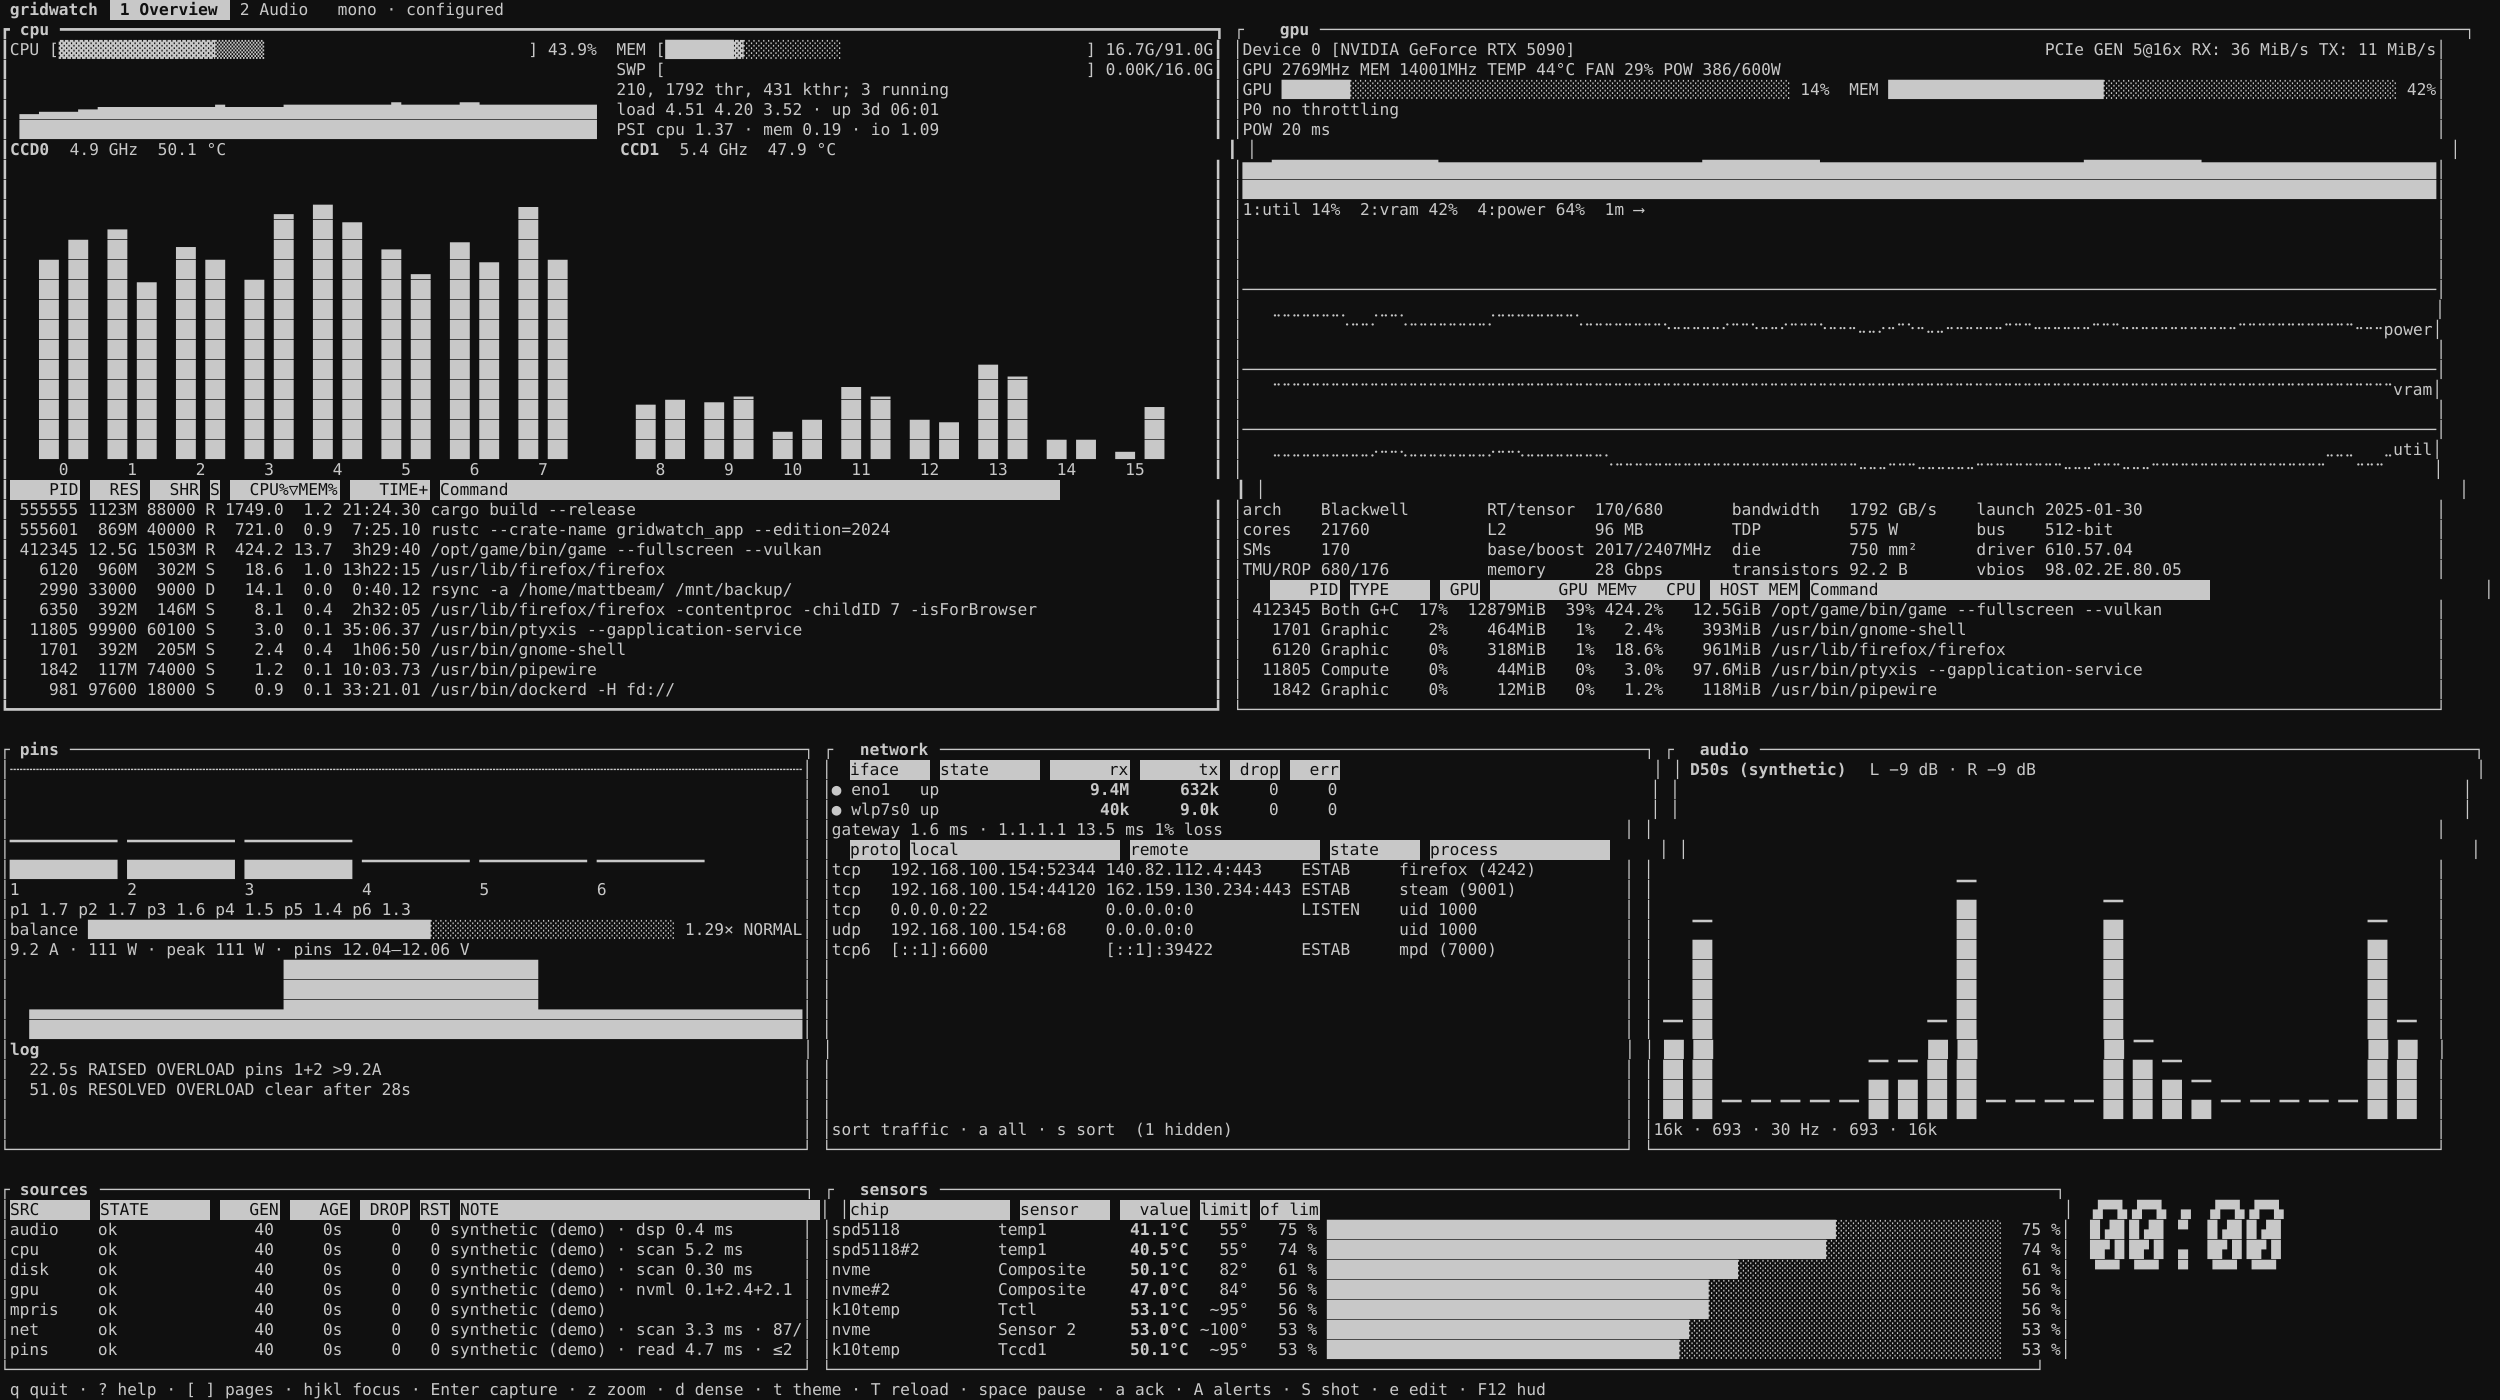
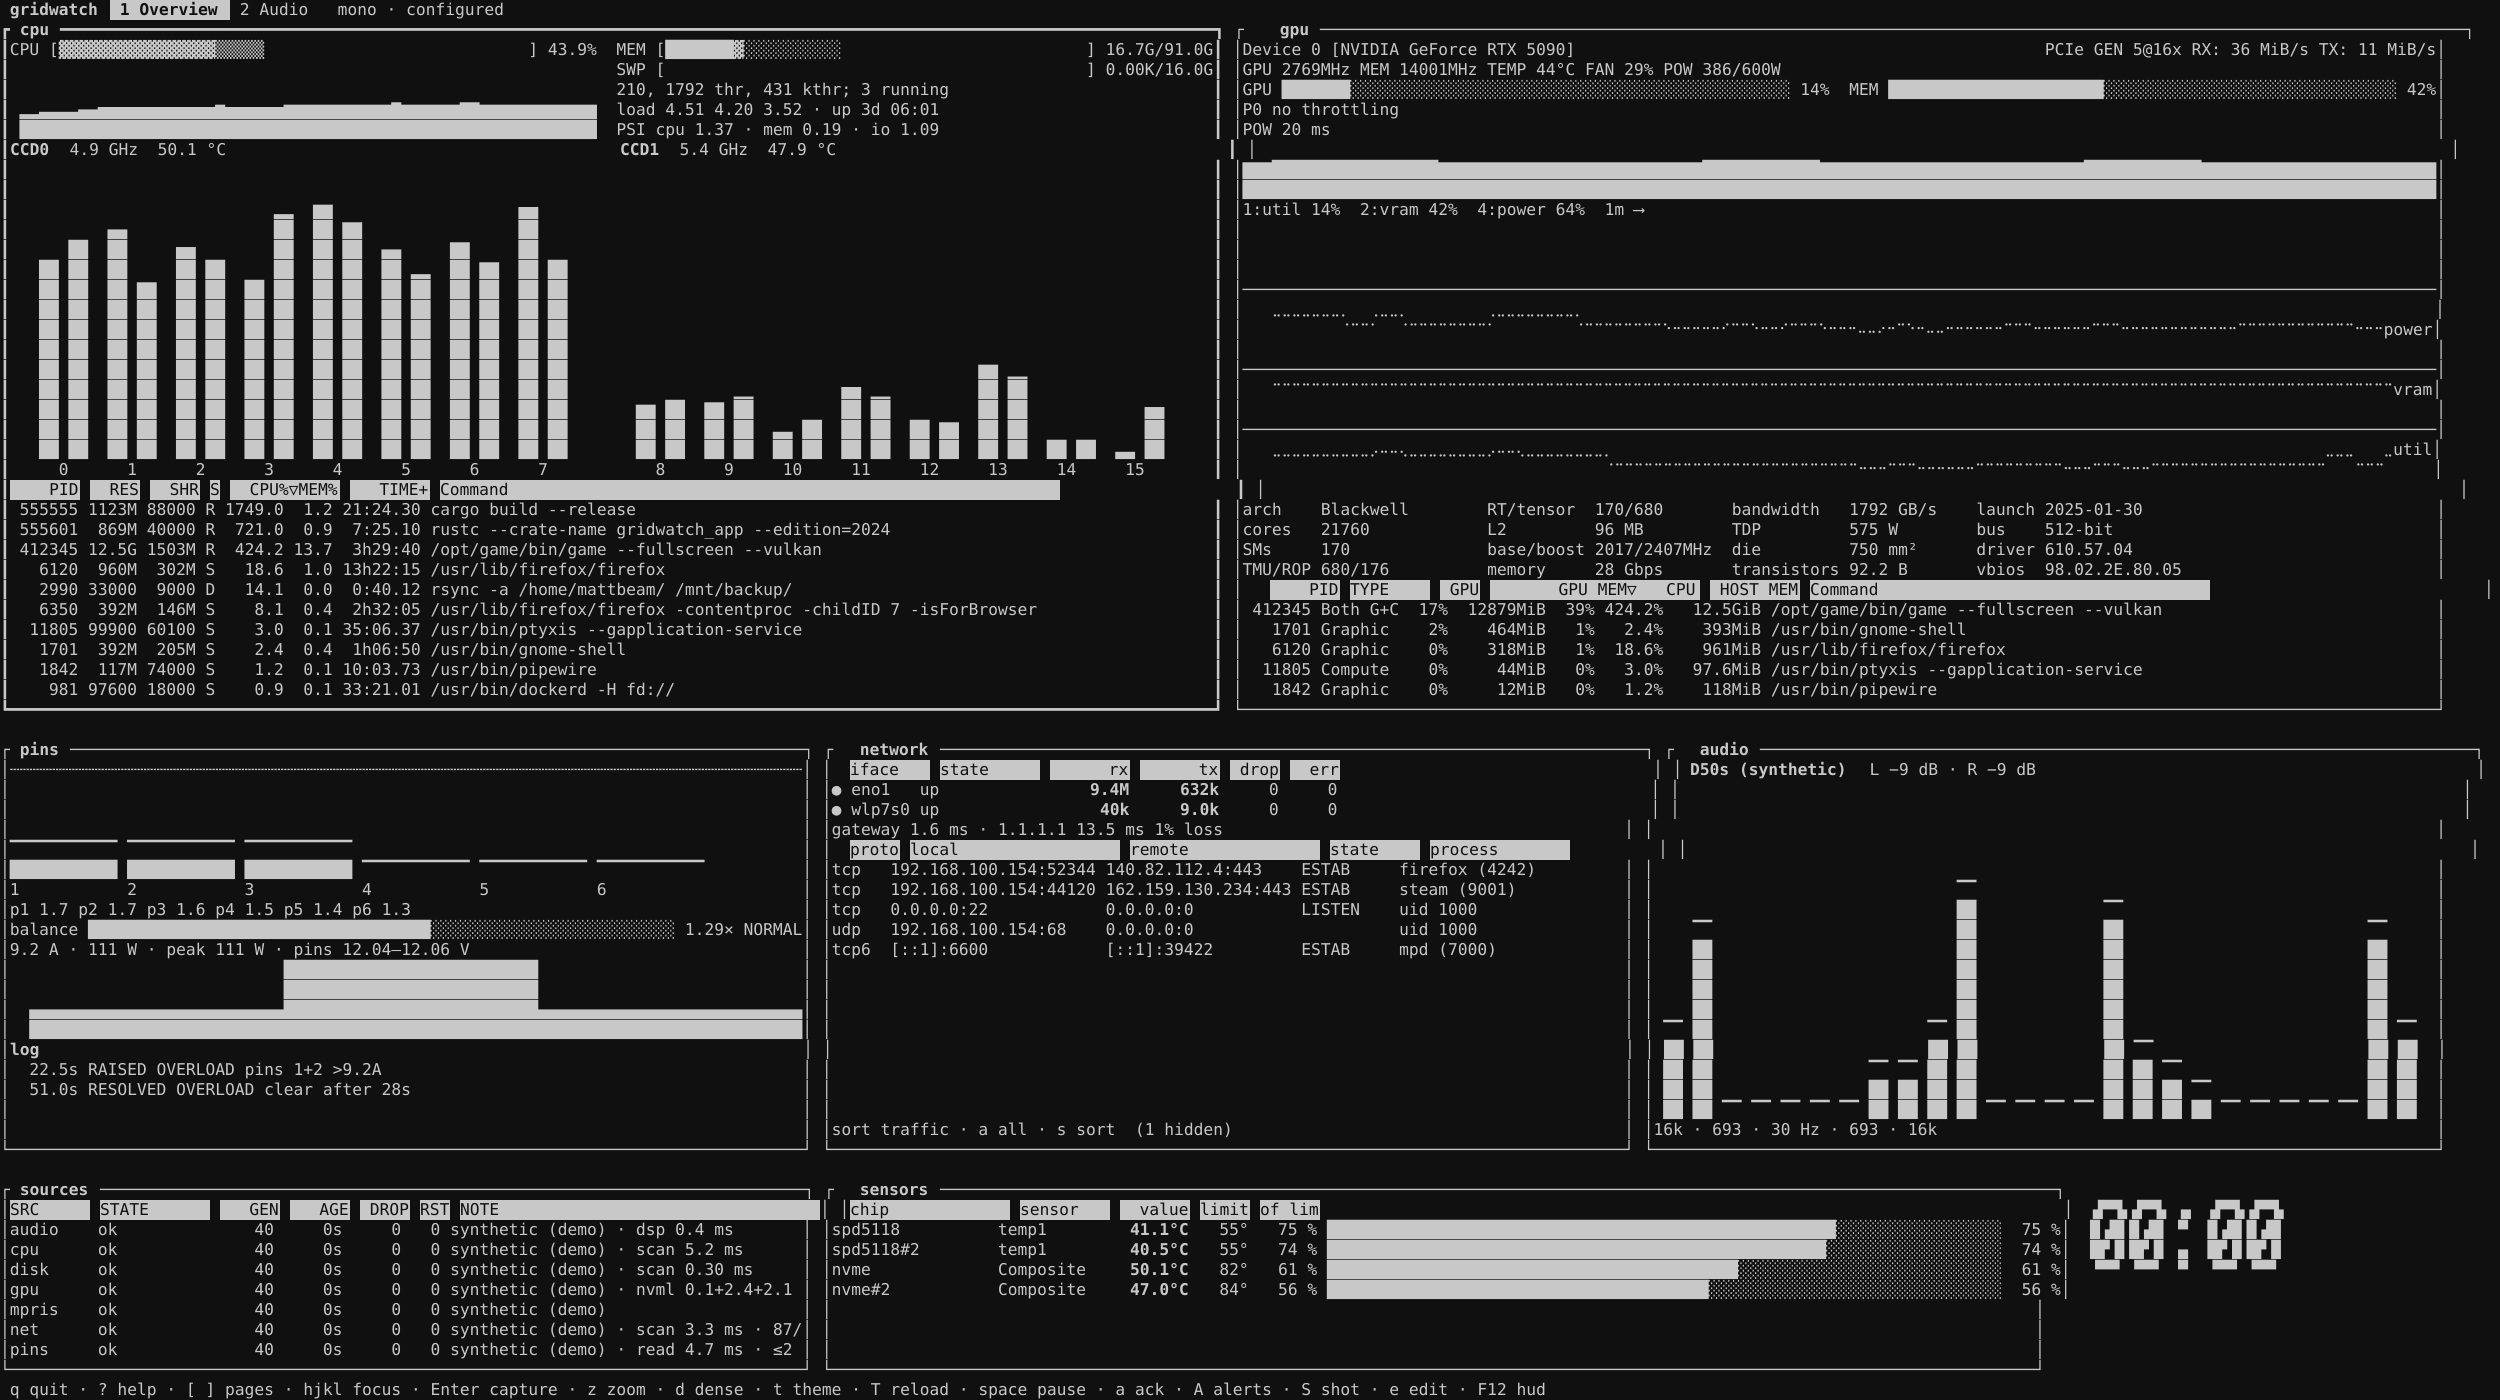
<svg xmlns="http://www.w3.org/2000/svg" width="2000" height="1120" viewBox="0 0 2000 1120" font-family="DejaVu Sans Mono, Menlo, Consolas, monospace" font-size="13">
  <rect width="2000" height="1120" fill="#101010" />
  <rect x="88" y="0" width="96" height="16" fill="#c8c8c8" />
  <rect x="8" y="384" width="56" height="16" fill="#c8c8c8" />
  <rect x="72" y="384" width="40" height="16" fill="#c8c8c8" />
  <rect x="120" y="384" width="40" height="16" fill="#c8c8c8" />
  <rect x="168" y="384" width="8" height="16" fill="#c8c8c8" />
  <rect x="184" y="384" width="88" height="16" fill="#c8c8c8" />
  <rect x="280" y="384" width="64" height="16" fill="#c8c8c8" />
  <rect x="352" y="384" width="496" height="16" fill="#c8c8c8" />
  <rect x="1016" y="464" width="56" height="16" fill="#c8c8c8" />
  <rect x="1080" y="464" width="64" height="16" fill="#c8c8c8" />
  <rect x="1152" y="464" width="32" height="16" fill="#c8c8c8" />
  <rect x="1192" y="464" width="168" height="16" fill="#c8c8c8" />
  <rect x="1368" y="464" width="72" height="16" fill="#c8c8c8" />
  <rect x="1448" y="464" width="320" height="16" fill="#c8c8c8" />
  <rect x="680" y="608" width="64" height="16" fill="#c8c8c8" />
  <rect x="752" y="608" width="80" height="16" fill="#c8c8c8" />
  <rect x="840" y="608" width="64" height="16" fill="#c8c8c8" />
  <rect x="912" y="608" width="64" height="16" fill="#c8c8c8" />
  <rect x="984" y="608" width="40" height="16" fill="#c8c8c8" />
  <rect x="1032" y="608" width="40" height="16" fill="#c8c8c8" />
  <rect x="680" y="672" width="40" height="16" fill="#c8c8c8" />
  <rect x="728" y="672" width="168" height="16" fill="#c8c8c8" />
  <rect x="904" y="672" width="152" height="16" fill="#c8c8c8" />
  <rect x="1064" y="672" width="72" height="16" fill="#c8c8c8" />
-   <rect x="1144" y="672" width="144" height="16" fill="#c8c8c8" />
+   <rect x="1144" y="672" width="112" height="16" fill="#c8c8c8" />
  <rect x="8" y="960" width="64" height="16" fill="#c8c8c8" />
  <rect x="80" y="960" width="88" height="16" fill="#c8c8c8" />
  <rect x="176" y="960" width="48" height="16" fill="#c8c8c8" />
  <rect x="232" y="960" width="48" height="16" fill="#c8c8c8" />
  <rect x="288" y="960" width="40" height="16" fill="#c8c8c8" />
  <rect x="336" y="960" width="24" height="16" fill="#c8c8c8" />
  <rect x="368" y="960" width="288" height="16" fill="#c8c8c8" />
  <rect x="680" y="960" width="128" height="16" fill="#c8c8c8" />
  <rect x="816" y="960" width="72" height="16" fill="#c8c8c8" />
  <rect x="896" y="960" width="56" height="16" fill="#c8c8c8" />
  <rect x="960" y="960" width="40" height="16" fill="#c8c8c8" />
  <rect x="1008" y="960" width="48" height="16" fill="#c8c8c8" />
  <text x="0" y="12" fill="#c8c8c8" font-weight="bold" textLength="88" lengthAdjust="spacingAndGlyphs" xml:space="preserve"> gridwatch </text>
  <text x="88" y="12" fill="#101010" font-weight="bold" textLength="96" lengthAdjust="spacingAndGlyphs" xml:space="preserve"> 1 Overview </text>
  <text x="184" y="12" fill="#c8c8c8" textLength="1816" lengthAdjust="spacingAndGlyphs" xml:space="preserve"> 2 Audio   mono · configured                                                                                                                                                                                                       </text>
  <text x="0" y="28" fill="#c8c8c8" textLength="8" lengthAdjust="spacingAndGlyphs" xml:space="preserve">┏</text>
  <text x="8" y="28" fill="#c8c8c8" font-weight="bold" textLength="40" lengthAdjust="spacingAndGlyphs" xml:space="preserve"> cpu </text>
  <text x="48" y="28" fill="#c8c8c8" textLength="968" lengthAdjust="spacingAndGlyphs" xml:space="preserve">━━━━━━━━━━━━━━━━━━━━━━━━━━━━━━━━━━━━━━━━━━━━━━━━━━━━━━━━━━━━━━━━━━━━━━━━━━━━━━━━━━━━━━━━━━━━━━━━━━━━━━━━━━━━━━━━━━━━━━┓ ┌</text>
  <text x="1016" y="28" fill="#c8c8c8" font-weight="bold" textLength="40" lengthAdjust="spacingAndGlyphs" xml:space="preserve"> gpu </text>
  <text x="1056" y="28" fill="#c8c8c8" textLength="944" lengthAdjust="spacingAndGlyphs" xml:space="preserve">─────────────────────────────────────────────────────────────────────────────────────────────────────────────────────┐</text>
  <text x="0" y="44" fill="#c8c8c8" textLength="2000" lengthAdjust="spacingAndGlyphs" xml:space="preserve">┃CPU [▓▓▓▓▓▓▓▓▓▓▓▓▓▓▓▓▒▒▒▒▒                           ] 43.9%  MEM [███████▓░░░░░░░░░░                         ] 16.7G/91.0G┃ │Device 0 [NVIDIA GeForce RTX 5090]                                                PCIe GEN 5@16x RX: 36 MiB/s TX: 11 MiB/s│</text>
  <text x="0" y="60" fill="#c8c8c8" textLength="2000" lengthAdjust="spacingAndGlyphs" xml:space="preserve">┃                                                              SWP [                                           ] 0.00K/16.0G┃ │GPU 2769MHz MEM 14001MHz TEMP 44°C FAN 29% POW 386/600W                                                                   │</text>
  <text x="0" y="76" fill="#c8c8c8" textLength="2000" lengthAdjust="spacingAndGlyphs" xml:space="preserve">┃                                                              210, 1792 thr, 431 kthr; 3 running                           ┃ │GPU ███████░░░░░░░░░░░░░░░░░░░░░░░░░░░░░░░░░░░░░░░░░░░░░ 14%  MEM ██████████████████████░░░░░░░░░░░░░░░░░░░░░░░░░░░░░░ 42%│</text>
  <text x="0" y="92" fill="#c8c8c8" textLength="2000" lengthAdjust="spacingAndGlyphs" xml:space="preserve">┃ ▂▂▃▃▃▃▄▄▅▅▅▅▅▅▅▅▅▅▅▅▆▅▅▅▅▅▅▆▆▆▆▆▆▆▆▆▆▆▇▆▆▆▆▆▆▇▇▆▆▆▆▆▆▆▆▆▆▆▆  load 4.51 4.20 3.52 · up 3d 06:01                            ┃ │P0 no throttling                                                                                                          │</text>
  <text x="0" y="108" fill="#c8c8c8" textLength="2000" lengthAdjust="spacingAndGlyphs" xml:space="preserve">┃ ███████████████████████████████████████████████████████████  PSI cpu 1.37 · mem 0.19 · io 1.09                            ┃ │POW 20 ms                                                                                                                 │</text>
  <text x="0" y="124" fill="#c8c8c8" textLength="8" lengthAdjust="spacingAndGlyphs" xml:space="preserve">┃</text>
  <text x="8" y="124" fill="#c8c8c8" font-weight="bold" textLength="32" lengthAdjust="spacingAndGlyphs" xml:space="preserve">CCD0</text>
  <text x="40" y="124" fill="#c8c8c8" textLength="456" lengthAdjust="spacingAndGlyphs" xml:space="preserve">  4.9 GHz  50.1 °C                                       </text>
  <text x="496" y="124" fill="#c8c8c8" font-weight="bold" textLength="32" lengthAdjust="spacingAndGlyphs" xml:space="preserve">CCD1</text>
  <text x="528" y="124" fill="#c8c8c8" textLength="1472" lengthAdjust="spacingAndGlyphs" xml:space="preserve">  5.4 GHz  47.9 °C                                        ┃ │                                                                                                                          │</text>
  <text x="0" y="140" fill="#c8c8c8" textLength="2000" lengthAdjust="spacingAndGlyphs" xml:space="preserve">┃                                                                                                                           ┃ │▇▇▇█████████████████▇▇▇▇▇▇▇▇▇▇▇▇▇▇▇▇▇▇▇▇▇▇▇▇▇▇▇████████████▇▇▇▇▇▇▇▇▇▇▇▇▇▇▇▇▇▇▇▇▇▇▇▇▇▇▇████████████▇▇▇▇▇▇▇▇▇▇▇▇▇▇▇▇▇▇▇▇▇▇▇▇│</text>
  <text x="0" y="156" fill="#c8c8c8" textLength="2000" lengthAdjust="spacingAndGlyphs" xml:space="preserve">┃                                                                                                                           ┃ │██████████████████████████████████████████████████████████████████████████████████████████████████████████████████████████│</text>
  <text x="0" y="172" fill="#c8c8c8" textLength="2000" lengthAdjust="spacingAndGlyphs" xml:space="preserve">┃                           ▂▂  ▆▆                   ▅▅                                                                     ┃ │1:util 14%  2:vram 42%  4:power 64%  1m ⟶                                                                                 │</text>
  <text x="0" y="188" fill="#c8c8c8" textLength="2000" lengthAdjust="spacingAndGlyphs" xml:space="preserve">┃          ▄▄               ██  ██ ▇▇                ██                                                                     ┃ │                                                                                                                          │</text>
  <text x="0" y="204" fill="#c8c8c8" textLength="2000" lengthAdjust="spacingAndGlyphs" xml:space="preserve">┃      ██  ██     ▅▅        ██  ██ ██  ▄▄     ▇▇     ██                                                                     ┃ │                                                                                                                          │</text>
  <text x="0" y="220" fill="#c8c8c8" textLength="2000" lengthAdjust="spacingAndGlyphs" xml:space="preserve">┃   ██ ██  ██     ██ ██     ██  ██ ██  ██ ▂▂  ██ ▇▇  ██ ██                                                                  ┃ │                                                                                                                          │</text>
  <text x="0" y="236" fill="#c8c8c8" textLength="2000" lengthAdjust="spacingAndGlyphs" xml:space="preserve">┃   ██ ██  ██ ▇▇  ██ ██  ██ ██  ██ ██  ██ ██  ██ ██  ██ ██                                                                  ┃ │──────────────────────────────────────────────────────────────────────────────────────────────────────────────────────────│</text>
  <text x="0" y="252" fill="#c8c8c8" textLength="2000" lengthAdjust="spacingAndGlyphs" xml:space="preserve">┃   ██ ██  ██ ██  ██ ██  ██ ██  ██ ██  ██ ██  ██ ██  ██ ██                                                                  ┃ │   ⣀⣀⣀⣀⣀⣀⣀⡀  ⢀⣀⣀⡀        ⢀⣀⣀⣀⣀⣀⣀⣀⣀⡀                                                                                       │</text>
  <text x="0" y="268" fill="#c8c8c8" textLength="2000" lengthAdjust="spacingAndGlyphs" xml:space="preserve">┃   ██ ██  ██ ██  ██ ██  ██ ██  ██ ██  ██ ██  ██ ██  ██ ██                                                                  ┃ │          ⠈⠉⠉⠁  ⠈⠉⠉⠉⠉⠉⠉⠉⠉⠁        ⠈⠉⠉⠉⠉⠉⠉⠉⠉⠑⠒⠒⠒⠒⠒⠊⠉⠉⠑⠒⠒⠊⠉⠉⠉⠑⠒⠒⠒⠤⠤⠔⠒⠉⠑⠒⠤⠤⠒⠒⠒⠒⠒⠒⠉⠉⠉⠒⠒⠒⠒⠒⠒⠉⠉⠉⠒⠒⠒⠒⠒⠒⠒⠒⠒⠒⠒⠒⠉⠉⠉⠉⠉⠉⠉⠉⠉⠉⠉⠉⠒⠒⠒power│</text>
  <text x="0" y="284" fill="#c8c8c8" textLength="2000" lengthAdjust="spacingAndGlyphs" xml:space="preserve">┃   ██ ██  ██ ██  ██ ██  ██ ██  ██ ██  ██ ██  ██ ██  ██ ██                                                                  ┃ │                                                                                                                          │</text>
  <text x="0" y="300" fill="#c8c8c8" textLength="2000" lengthAdjust="spacingAndGlyphs" xml:space="preserve">┃   ██ ██  ██ ██  ██ ██  ██ ██  ██ ██  ██ ██  ██ ██  ██ ██                                          ▆▆ ▁▁                   ┃ │──────────────────────────────────────────────────────────────────────────────────────────────────────────────────────────│</text>
  <text x="0" y="316" fill="#c8c8c8" textLength="2000" lengthAdjust="spacingAndGlyphs" xml:space="preserve">┃   ██ ██  ██ ██  ██ ██  ██ ██  ██ ██  ██ ██  ██ ██  ██ ██                 ▁▁         ▅▅ ▁▁         ██ ██                   ┃ │   ⠉⠉⠉⠉⠉⠉⠉⠉⠉⠉⠉⠉⠉⠉⠉⠉⠉⠉⠉⠉⠉⠉⠉⠉⠉⠉⠉⠉⠉⠉⠉⠉⠉⠉⠉⠉⠉⠉⠉⠉⠉⠉⠉⠉⠉⠉⠉⠉⠉⠉⠉⠉⠉⠉⠉⠉⠉⠉⠉⠉⠉⠉⠉⠉⠉⠉⠉⠉⠉⠉⠉⠉⠉⠉⠉⠉⠉⠉⠉⠉⠉⠉⠉⠉⠉⠉⠉⠉⠉⠉⠉⠉⠉⠉⠉⠉⠉⠉⠉⠉⠉⠉⠉⠉⠉⠉⠉⠉⠉⠉⠉⠉⠉⠉⠉vram│</text>
  <text x="0" y="332" fill="#c8c8c8" textLength="2000" lengthAdjust="spacingAndGlyphs" xml:space="preserve">┃   ██ ██  ██ ██  ██ ██  ██ ██  ██ ██  ██ ██  ██ ██  ██ ██       ▆▆ ██  ▇▇ ██         ██ ██         ██ ██            ▅▅     ┃ │                                                                                                                          │</text>
  <text x="0" y="348" fill="#c8c8c8" textLength="2000" lengthAdjust="spacingAndGlyphs" xml:space="preserve">┃   ██ ██  ██ ██  ██ ██  ██ ██  ██ ██  ██ ██  ██ ██  ██ ██       ██ ██  ██ ██  ▃▃ ██  ██ ██  ██ ▇▇  ██ ██            ██     ┃ │──────────────────────────────────────────────────────────────────────────────────────────────────────────────────────────│</text>
  <text x="0" y="364" fill="#c8c8c8" textLength="2000" lengthAdjust="spacingAndGlyphs" xml:space="preserve">┃   ██ ██  ██ ██  ██ ██  ██ ██  ██ ██  ██ ██  ██ ██  ██ ██       ██ ██  ██ ██  ██ ██  ██ ██  ██ ██  ██ ██  ██ ██  ▃▃ ██     ┃ │   ⣀⣀⣀⣀⣀⣀⣀⣀⣀⣀⡠⠤⠤⢄⣀⣀⣀⣀⣀⣀⣀⣀⡠⠤⠤⢄⣀⣀⣀⣀⣀⣀⣀⣀⡀                                                                         ⣀⣀⣀   ⣀util│</text>
  <text x="0" y="380" fill="#c8c8c8" textLength="2000" lengthAdjust="spacingAndGlyphs" xml:space="preserve">┃     0      1      2      3      4      5      6      7           8      9     10     11     12     13     14     15       ┃ │                                     ⠈⠉⠉⠉⠉⠉⠉⠉⠉⠉⠉⠉⠉⠉⠉⠉⠉⠉⠉⠉⠉⠉⠉⠉⠉⠉⠒⠒⠒⠉⠉⠉⠒⠒⠒⠒⠒⠒⠉⠉⠉⠉⠉⠉⠉⠉⠉⠒⠒⠒⠉⠉⠉⠒⠒⠒⠉⠉⠉⠉⠉⠉⠉⠉⠉⠉⠉⠉⠉⠉⠉⠉⠉⠉   ⠉⠉⠉     │</text>
  <text x="0" y="396" fill="#c8c8c8" textLength="8" lengthAdjust="spacingAndGlyphs" xml:space="preserve">┃</text>
  <text x="8" y="396" fill="#101010" textLength="56" lengthAdjust="spacingAndGlyphs" xml:space="preserve">    PID</text>
  <text x="72" y="396" fill="#101010" textLength="40" lengthAdjust="spacingAndGlyphs" xml:space="preserve">  RES</text>
  <text x="120" y="396" fill="#101010" textLength="40" lengthAdjust="spacingAndGlyphs" xml:space="preserve">  SHR</text>
  <text x="168" y="396" fill="#101010" textLength="8" lengthAdjust="spacingAndGlyphs" xml:space="preserve">S</text>
  <text x="184" y="396" fill="#101010" textLength="88" lengthAdjust="spacingAndGlyphs" xml:space="preserve">  CPU%▽MEM%</text>
  <text x="280" y="396" fill="#101010" textLength="64" lengthAdjust="spacingAndGlyphs" xml:space="preserve">   TIME+</text>
  <text x="352" y="396" fill="#101010" textLength="496" lengthAdjust="spacingAndGlyphs" xml:space="preserve">Command                                                       </text>
  <text x="848" y="396" fill="#c8c8c8" textLength="1152" lengthAdjust="spacingAndGlyphs" xml:space="preserve">                  ┃ │                                                                                                                          │</text>
  <text x="0" y="412" fill="#c8c8c8" textLength="2000" lengthAdjust="spacingAndGlyphs" xml:space="preserve">┃ 555555 1123M 88000 R 1749.0  1.2 21:24.30 cargo build --release                                                           ┃ │arch    Blackwell        RT/tensor  170/680       bandwidth   1792 GB/s    launch 2025-01-30                              │</text>
  <text x="0" y="428" fill="#c8c8c8" textLength="2000" lengthAdjust="spacingAndGlyphs" xml:space="preserve">┃ 555601  869M 40000 R  721.0  0.9  7:25.10 rustc --crate-name gridwatch_app --edition=2024                                 ┃ │cores   21760            L2         96 MB         TDP         575 W        bus    512-bit                                 │</text>
  <text x="0" y="444" fill="#c8c8c8" textLength="2000" lengthAdjust="spacingAndGlyphs" xml:space="preserve">┃ 412345 12.5G 1503M R  424.2 13.7  3h29:40 /opt/game/bin/game --fullscreen --vulkan                                        ┃ │SMs     170              base/boost 2017/2407MHz  die         750 mm²      driver 610.57.04                               │</text>
  <text x="0" y="460" fill="#c8c8c8" textLength="2000" lengthAdjust="spacingAndGlyphs" xml:space="preserve">┃   6120  960M  302M S   18.6  1.0 13h22:15 /usr/lib/firefox/firefox                                                        ┃ │TMU/ROP 680/176          memory     28 Gbps       transistors 92.2 B       vbios  98.02.2E.80.05                          │</text>
  <text x="0" y="476" fill="#c8c8c8" textLength="1016" lengthAdjust="spacingAndGlyphs" xml:space="preserve">┃   2990 33000  9000 D   14.1  0.0  0:40.12 rsync -a /home/mattbeam/ /mnt/backup/                                           ┃ │</text>
  <text x="1016" y="476" fill="#101010" textLength="56" lengthAdjust="spacingAndGlyphs" xml:space="preserve">    PID</text>
  <text x="1080" y="476" fill="#101010" textLength="64" lengthAdjust="spacingAndGlyphs" xml:space="preserve">TYPE    </text>
  <text x="1152" y="476" fill="#101010" textLength="32" lengthAdjust="spacingAndGlyphs" xml:space="preserve"> GPU</text>
  <text x="1192" y="476" fill="#101010" textLength="168" lengthAdjust="spacingAndGlyphs" xml:space="preserve">       GPU MEM▽   CPU</text>
  <text x="1368" y="476" fill="#101010" textLength="72" lengthAdjust="spacingAndGlyphs" xml:space="preserve"> HOST MEM</text>
  <text x="1448" y="476" fill="#101010" textLength="320" lengthAdjust="spacingAndGlyphs" xml:space="preserve">Command                                 </text>
  <text x="1768" y="476" fill="#c8c8c8" textLength="232" lengthAdjust="spacingAndGlyphs" xml:space="preserve">                            │</text>
  <text x="0" y="492" fill="#c8c8c8" textLength="2000" lengthAdjust="spacingAndGlyphs" xml:space="preserve">┃   6350  392M  146M S    8.1  0.4  2h32:05 /usr/lib/firefox/firefox -contentproc -childID 7 -isForBrowser                  ┃ │ 412345 Both G+C  17%  12879MiB  39% 424.2%   12.5GiB /opt/game/bin/game --fullscreen --vulkan                            │</text>
  <text x="0" y="508" fill="#c8c8c8" textLength="2000" lengthAdjust="spacingAndGlyphs" xml:space="preserve">┃  11805 99900 60100 S    3.0  0.1 35:06.37 /usr/bin/ptyxis --gapplication-service                                          ┃ │   1701 Graphic    2%    464MiB   1%   2.4%    393MiB /usr/bin/gnome-shell                                                │</text>
  <text x="0" y="524" fill="#c8c8c8" textLength="2000" lengthAdjust="spacingAndGlyphs" xml:space="preserve">┃   1701  392M  205M S    2.4  0.4  1h06:50 /usr/bin/gnome-shell                                                            ┃ │   6120 Graphic    0%    318MiB   1%  18.6%    961MiB /usr/lib/firefox/firefox                                            │</text>
  <text x="0" y="540" fill="#c8c8c8" textLength="2000" lengthAdjust="spacingAndGlyphs" xml:space="preserve">┃   1842  117M 74000 S    1.2  0.1 10:03.73 /usr/bin/pipewire                                                               ┃ │  11805 Compute    0%     44MiB   0%   3.0%   97.6MiB /usr/bin/ptyxis --gapplication-service                              │</text>
  <text x="0" y="556" fill="#c8c8c8" textLength="2000" lengthAdjust="spacingAndGlyphs" xml:space="preserve">┃    981 97600 18000 S    0.9  0.1 33:21.01 /usr/bin/dockerd -H fd://                                                       ┃ │   1842 Graphic    0%     12MiB   0%   1.2%    118MiB /usr/bin/pipewire                                                   │</text>
  <text x="0" y="572" fill="#c8c8c8" textLength="2000" lengthAdjust="spacingAndGlyphs" xml:space="preserve">┗━━━━━━━━━━━━━━━━━━━━━━━━━━━━━━━━━━━━━━━━━━━━━━━━━━━━━━━━━━━━━━━━━━━━━━━━━━━━━━━━━━━━━━━━━━━━━━━━━━━━━━━━━━━━━━━━━━━━━━━━━━━┛ └──────────────────────────────────────────────────────────────────────────────────────────────────────────────────────────┘</text>
  <text x="0" y="604" fill="#c8c8c8" textLength="8" lengthAdjust="spacingAndGlyphs" xml:space="preserve">┌</text>
  <text x="8" y="604" fill="#c8c8c8" font-weight="bold" textLength="48" lengthAdjust="spacingAndGlyphs" xml:space="preserve"> pins </text>
  <text x="56" y="604" fill="#c8c8c8" textLength="624" lengthAdjust="spacingAndGlyphs" xml:space="preserve">───────────────────────────────────────────────────────────────────────────┐ ┌</text>
  <text x="680" y="604" fill="#c8c8c8" font-weight="bold" textLength="72" lengthAdjust="spacingAndGlyphs" xml:space="preserve"> network </text>
  <text x="752" y="604" fill="#c8c8c8" textLength="600" lengthAdjust="spacingAndGlyphs" xml:space="preserve">────────────────────────────────────────────────────────────────────────┐ ┌</text>
  <text x="1352" y="604" fill="#c8c8c8" font-weight="bold" textLength="56" lengthAdjust="spacingAndGlyphs" xml:space="preserve"> audio </text>
  <text x="1408" y="604" fill="#c8c8c8" textLength="592" lengthAdjust="spacingAndGlyphs" xml:space="preserve">─────────────────────────────────────────────────────────────────────────┐</text>
  <text x="0" y="620" fill="#c8c8c8" textLength="680" lengthAdjust="spacingAndGlyphs" xml:space="preserve">│┄┄┄┄┄┄┄┄┄┄┄┄┄┄┄┄┄┄┄┄┄┄┄┄┄┄┄┄┄┄┄┄┄┄┄┄┄┄┄┄┄┄┄┄┄┄┄┄┄┄┄┄┄┄┄┄┄┄┄┄┄┄┄┄┄┄┄┄┄┄┄┄┄┄┄┄┄┄┄┄┄│ │</text>
  <text x="680" y="620" fill="#101010" textLength="64" lengthAdjust="spacingAndGlyphs" xml:space="preserve">iface   </text>
  <text x="752" y="620" fill="#101010" textLength="80" lengthAdjust="spacingAndGlyphs" xml:space="preserve">state     </text>
  <text x="840" y="620" fill="#101010" textLength="64" lengthAdjust="spacingAndGlyphs" xml:space="preserve">      rx</text>
  <text x="912" y="620" fill="#101010" textLength="64" lengthAdjust="spacingAndGlyphs" xml:space="preserve">      tx</text>
  <text x="984" y="620" fill="#101010" textLength="40" lengthAdjust="spacingAndGlyphs" xml:space="preserve"> drop</text>
  <text x="1032" y="620" fill="#101010" textLength="40" lengthAdjust="spacingAndGlyphs" xml:space="preserve">  err</text>
  <text x="1072" y="620" fill="#c8c8c8" textLength="280" lengthAdjust="spacingAndGlyphs" xml:space="preserve">                                │ │</text>
  <text x="1352" y="620" fill="#c8c8c8" font-weight="bold" textLength="128" lengthAdjust="spacingAndGlyphs" xml:space="preserve">D50s (synthetic)</text>
  <text x="1480" y="620" fill="#c8c8c8" textLength="520" lengthAdjust="spacingAndGlyphs" xml:space="preserve">  L −9 dB · R −9 dB                                             │</text>
  <text x="0" y="636" fill="#c8c8c8" textLength="872" lengthAdjust="spacingAndGlyphs" xml:space="preserve">│                                                                                 │ │● eno1   up             </text>
  <text x="872" y="636" fill="#c8c8c8" font-weight="bold" textLength="32" lengthAdjust="spacingAndGlyphs" xml:space="preserve">9.4M</text>
  <text x="944" y="636" fill="#c8c8c8" font-weight="bold" textLength="32" lengthAdjust="spacingAndGlyphs" xml:space="preserve">632k</text>
  <text x="976" y="636" fill="#c8c8c8" textLength="1024" lengthAdjust="spacingAndGlyphs" xml:space="preserve">     0     0                                │ │                                                                                │</text>
  <text x="0" y="652" fill="#c8c8c8" textLength="880" lengthAdjust="spacingAndGlyphs" xml:space="preserve">│                                                                                 │ │● wlp7s0 up              </text>
  <text x="880" y="652" fill="#c8c8c8" font-weight="bold" textLength="24" lengthAdjust="spacingAndGlyphs" xml:space="preserve">40k</text>
  <text x="944" y="652" fill="#c8c8c8" font-weight="bold" textLength="32" lengthAdjust="spacingAndGlyphs" xml:space="preserve">9.0k</text>
  <text x="976" y="652" fill="#c8c8c8" textLength="1024" lengthAdjust="spacingAndGlyphs" xml:space="preserve">     0     0                                │ │                                                                                │</text>
  <text x="0" y="668" fill="#c8c8c8" textLength="2000" lengthAdjust="spacingAndGlyphs" xml:space="preserve">│                                                                                 │ │gateway 1.6 ms · 1.1.1.1 13.5 ms 1% loss                                         │ │                                                                                │</text>
  <text x="0" y="684" fill="#c8c8c8" textLength="680" lengthAdjust="spacingAndGlyphs" xml:space="preserve">│▔▔▔▔▔▔▔▔▔▔▔ ▔▔▔▔▔▔▔▔▔▔▔ ▔▔▔▔▔▔▔▔▔▔▔                                              │ │</text>
  <text x="680" y="684" fill="#101010" textLength="40" lengthAdjust="spacingAndGlyphs" xml:space="preserve">proto</text>
  <text x="728" y="684" fill="#101010" textLength="168" lengthAdjust="spacingAndGlyphs" xml:space="preserve">local                </text>
  <text x="904" y="684" fill="#101010" textLength="152" lengthAdjust="spacingAndGlyphs" xml:space="preserve">remote             </text>
  <text x="1064" y="684" fill="#101010" textLength="72" lengthAdjust="spacingAndGlyphs" xml:space="preserve">state    </text>
-   <text x="1144" y="684" fill="#101010" textLength="144" lengthAdjust="spacingAndGlyphs" xml:space="preserve">process           </text>
-   <text x="1288" y="684" fill="#c8c8c8" textLength="712" lengthAdjust="spacingAndGlyphs" xml:space="preserve">     │ │                                                                                │</text>
+   <text x="1144" y="684" fill="#101010" textLength="112" lengthAdjust="spacingAndGlyphs" xml:space="preserve">process       </text>
+   <text x="1256" y="684" fill="#c8c8c8" textLength="744" lengthAdjust="spacingAndGlyphs" xml:space="preserve">         │ │                                                                                │</text>
  <text x="0" y="700" fill="#c8c8c8" textLength="2000" lengthAdjust="spacingAndGlyphs" xml:space="preserve">│███████████ ███████████ ███████████ ▔▔▔▔▔▔▔▔▔▔▔ ▔▔▔▔▔▔▔▔▔▔▔ ▔▔▔▔▔▔▔▔▔▔▔          │ │tcp   192.168.100.154:52344 140.82.112.4:443    ESTAB     firefox (4242)         │ │                                                                                │</text>
  <text x="0" y="716" fill="#c8c8c8" textLength="2000" lengthAdjust="spacingAndGlyphs" xml:space="preserve">│1           2           3           4           5           6                    │ │tcp   192.168.100.154:44120 162.159.130.234:443 ESTAB     steam (9001)           │ │                               ▔▔                                               │</text>
  <text x="0" y="732" fill="#c8c8c8" textLength="2000" lengthAdjust="spacingAndGlyphs" xml:space="preserve">│p1 1.7 p2 1.7 p3 1.6 p4 1.5 p5 1.4 p6 1.3                                        │ │tcp   0.0.0.0:22            0.0.0.0:0           LISTEN    uid 1000               │ │                               ██             ▔▔                                │</text>
  <text x="0" y="748" fill="#c8c8c8" textLength="2000" lengthAdjust="spacingAndGlyphs" xml:space="preserve">│balance ███████████████████████████████████░░░░░░░░░░░░░░░░░░░░░░░░░ 1.29× NORMAL│ │udp   192.168.100.154:68    0.0.0.0:0                     uid 1000               │ │    ▔▔                         ██             ██                         ▔▔     │</text>
  <text x="0" y="764" fill="#c8c8c8" textLength="2000" lengthAdjust="spacingAndGlyphs" xml:space="preserve">│9.2 A · 111 W · peak 111 W · pins 12.04–12.06 V                                  │ │tcp6  [::1]:6600            [::1]:39422         ESTAB     mpd (7000)             │ │    ██                         ██             ██                         ██     │</text>
  <text x="0" y="780" fill="#c8c8c8" textLength="2000" lengthAdjust="spacingAndGlyphs" xml:space="preserve">│                            ██████████████████████████                           │ │                                                                                 │ │    ██                         ██             ██                         ██     │</text>
  <text x="0" y="796" fill="#c8c8c8" textLength="2000" lengthAdjust="spacingAndGlyphs" xml:space="preserve">│                            ██████████████████████████                           │ │                                                                                 │ │    ██                         ██             ██                         ██     │</text>
  <text x="0" y="812" fill="#c8c8c8" textLength="2000" lengthAdjust="spacingAndGlyphs" xml:space="preserve">│  ▄▄▄▄▄▄▄▄▄▄▄▄▄▄▄▄▄▄▄▄▄▄▄▄▄▄██████████████████████████▄▄▄▄▄▄▄▄▄▄▄▄▄▄▄▄▄▄▄▄▄▄▄▄▄▄▄│ │                                                                                 │ │    ██                         ██             ██                         ██     │</text>
  <text x="0" y="828" fill="#c8c8c8" textLength="2000" lengthAdjust="spacingAndGlyphs" xml:space="preserve">│  ███████████████████████████████████████████████████████████████████████████████│ │                                                                                 │ │ ▔▔ ██                      ▔▔ ██             ██                         ██ ▔▔  │</text>
  <text x="0" y="844" fill="#c8c8c8" textLength="8" lengthAdjust="spacingAndGlyphs" xml:space="preserve">│</text>
  <text x="8" y="844" fill="#c8c8c8" font-weight="bold" textLength="24" lengthAdjust="spacingAndGlyphs" xml:space="preserve">log</text>
  <text x="32" y="844" fill="#c8c8c8" textLength="1968" lengthAdjust="spacingAndGlyphs" xml:space="preserve">                                                                              │ │                                                                                 │ │ ██ ██                      ██ ██             ██ ▔▔                      ██ ██  │</text>
  <text x="0" y="860" fill="#c8c8c8" textLength="2000" lengthAdjust="spacingAndGlyphs" xml:space="preserve">│  22.5s RAISED OVERLOAD pins 1+2 &gt;9.2A                                           │ │                                                                                 │ │ ██ ██                ▔▔ ▔▔ ██ ██             ██ ██ ▔▔                   ██ ██  │</text>
  <text x="0" y="876" fill="#c8c8c8" textLength="2000" lengthAdjust="spacingAndGlyphs" xml:space="preserve">│  51.0s RESOLVED OVERLOAD clear after 28s                                        │ │                                                                                 │ │ ██ ██                ██ ██ ██ ██             ██ ██ ██ ▔▔                ██ ██  │</text>
  <text x="0" y="892" fill="#c8c8c8" textLength="2000" lengthAdjust="spacingAndGlyphs" xml:space="preserve">│                                                                                 │ │                                                                                 │ │ ██ ██ ▔▔ ▔▔ ▔▔ ▔▔ ▔▔ ██ ██ ██ ██ ▔▔ ▔▔ ▔▔ ▔▔ ██ ██ ██ ██ ▔▔ ▔▔ ▔▔ ▔▔ ▔▔ ██ ██  │</text>
  <text x="0" y="908" fill="#c8c8c8" textLength="2000" lengthAdjust="spacingAndGlyphs" xml:space="preserve">│                                                                                 │ │sort traffic · a all · s sort  (1 hidden)                                        │ │16k · 693 · 30 Hz · 693 · 16k                                                   │</text>
  <text x="0" y="924" fill="#c8c8c8" textLength="2000" lengthAdjust="spacingAndGlyphs" xml:space="preserve">└─────────────────────────────────────────────────────────────────────────────────┘ └─────────────────────────────────────────────────────────────────────────────────┘ └────────────────────────────────────────────────────────────────────────────────┘</text>
  <text x="0" y="956" fill="#c8c8c8" textLength="8" lengthAdjust="spacingAndGlyphs" xml:space="preserve">┌</text>
  <text x="8" y="956" fill="#c8c8c8" font-weight="bold" textLength="72" lengthAdjust="spacingAndGlyphs" xml:space="preserve"> sources </text>
  <text x="80" y="956" fill="#c8c8c8" textLength="600" lengthAdjust="spacingAndGlyphs" xml:space="preserve">────────────────────────────────────────────────────────────────────────┐ ┌</text>
  <text x="680" y="956" fill="#c8c8c8" font-weight="bold" textLength="72" lengthAdjust="spacingAndGlyphs" xml:space="preserve"> sensors </text>
  <text x="752" y="956" fill="#c8c8c8" textLength="1248" lengthAdjust="spacingAndGlyphs" xml:space="preserve">──────────────────────────────────────────────────────────────────────────────────────────────────────────────────┐                                         </text>
  <text x="0" y="972" fill="#c8c8c8" textLength="8" lengthAdjust="spacingAndGlyphs" xml:space="preserve">│</text>
  <text x="8" y="972" fill="#101010" textLength="64" lengthAdjust="spacingAndGlyphs" xml:space="preserve">SRC     </text>
  <text x="80" y="972" fill="#101010" textLength="88" lengthAdjust="spacingAndGlyphs" xml:space="preserve">STATE      </text>
  <text x="176" y="972" fill="#101010" textLength="48" lengthAdjust="spacingAndGlyphs" xml:space="preserve">   GEN</text>
  <text x="232" y="972" fill="#101010" textLength="48" lengthAdjust="spacingAndGlyphs" xml:space="preserve">   AGE</text>
  <text x="288" y="972" fill="#101010" textLength="40" lengthAdjust="spacingAndGlyphs" xml:space="preserve"> DROP</text>
  <text x="336" y="972" fill="#101010" textLength="24" lengthAdjust="spacingAndGlyphs" xml:space="preserve">RST</text>
  <text x="368" y="972" fill="#101010" textLength="288" lengthAdjust="spacingAndGlyphs" xml:space="preserve">NOTE                                </text>
  <text x="656" y="972" fill="#c8c8c8" textLength="24" lengthAdjust="spacingAndGlyphs" xml:space="preserve">│ │</text>
  <text x="680" y="972" fill="#101010" textLength="128" lengthAdjust="spacingAndGlyphs" xml:space="preserve">chip            </text>
  <text x="816" y="972" fill="#101010" textLength="72" lengthAdjust="spacingAndGlyphs" xml:space="preserve">sensor   </text>
  <text x="896" y="972" fill="#101010" textLength="56" lengthAdjust="spacingAndGlyphs" xml:space="preserve">  value</text>
  <text x="960" y="972" fill="#101010" textLength="40" lengthAdjust="spacingAndGlyphs" xml:space="preserve">limit</text>
  <text x="1008" y="972" fill="#101010" textLength="48" lengthAdjust="spacingAndGlyphs" xml:space="preserve">of lim</text>
  <text x="1056" y="972" fill="#c8c8c8" textLength="944" lengthAdjust="spacingAndGlyphs" xml:space="preserve">                                                                            │  ▟▀▜▖▟▀▜▖ ▄  ▟▀▜▖▟▀▜▖                   </text>
  <text x="0" y="988" fill="#c8c8c8" textLength="904" lengthAdjust="spacingAndGlyphs" xml:space="preserve">│audio    ok              40     0s     0   0 synthetic (demo) · dsp 0.4 ms       │ │spd5118          temp1      </text>
  <text x="904" y="988" fill="#c8c8c8" font-weight="bold" textLength="48" lengthAdjust="spacingAndGlyphs" xml:space="preserve">41.1°C</text>
  <text x="952" y="988" fill="#c8c8c8" textLength="1048" lengthAdjust="spacingAndGlyphs" xml:space="preserve">   55°   75 % ████████████████████████████████████████████████████░░░░░░░░░░░░░░░░░  75 %│  █▗█▌█▗█▌ ▀  █▗█▌█▗█▌                   </text>
  <text x="0" y="1004" fill="#c8c8c8" textLength="904" lengthAdjust="spacingAndGlyphs" xml:space="preserve">│cpu      ok              40     0s     0   0 synthetic (demo) · scan 5.2 ms      │ │spd5118#2        temp1      </text>
  <text x="904" y="1004" fill="#c8c8c8" font-weight="bold" textLength="48" lengthAdjust="spacingAndGlyphs" xml:space="preserve">40.5°C</text>
  <text x="952" y="1004" fill="#c8c8c8" textLength="1048" lengthAdjust="spacingAndGlyphs" xml:space="preserve">   55°   74 % ███████████████████████████████████████████████████░░░░░░░░░░░░░░░░░░  74 %│  █▛▐▌█▛▐▌ ▄  █▛▐▌█▛▐▌                   </text>
  <text x="0" y="1020" fill="#c8c8c8" textLength="904" lengthAdjust="spacingAndGlyphs" xml:space="preserve">│disk     ok              40     0s     0   0 synthetic (demo) · scan 0.30 ms     │ │nvme             Composite  </text>
  <text x="904" y="1020" fill="#c8c8c8" font-weight="bold" textLength="48" lengthAdjust="spacingAndGlyphs" xml:space="preserve">50.1°C</text>
  <text x="952" y="1020" fill="#c8c8c8" textLength="1048" lengthAdjust="spacingAndGlyphs" xml:space="preserve">   82°   61 % ██████████████████████████████████████████░░░░░░░░░░░░░░░░░░░░░░░░░░░  61 %│  ▝▀▀ ▝▀▀  ▀  ▝▀▀ ▝▀▀                    </text>
  <text x="0" y="1036" fill="#c8c8c8" textLength="904" lengthAdjust="spacingAndGlyphs" xml:space="preserve">│gpu      ok              40     0s     0   0 synthetic (demo) · nvml 0.1+2.4+2.1 │ │nvme#2           Composite  </text>
  <text x="904" y="1036" fill="#c8c8c8" font-weight="bold" textLength="48" lengthAdjust="spacingAndGlyphs" xml:space="preserve">47.0°C</text>
  <text x="952" y="1036" fill="#c8c8c8" textLength="1048" lengthAdjust="spacingAndGlyphs" xml:space="preserve">   84°   56 % ███████████████████████████████████████░░░░░░░░░░░░░░░░░░░░░░░░░░░░░░  56 %│                                         </text>
-   <text x="0" y="1052" fill="#c8c8c8" textLength="904" lengthAdjust="spacingAndGlyphs" xml:space="preserve">│mpris    ok              40     0s     0   0 synthetic (demo)                    │ │k10temp          Tctl       </text>
-   <text x="904" y="1052" fill="#c8c8c8" font-weight="bold" textLength="48" lengthAdjust="spacingAndGlyphs" xml:space="preserve">53.1°C</text>
-   <text x="952" y="1052" fill="#c8c8c8" textLength="1048" lengthAdjust="spacingAndGlyphs" xml:space="preserve">  ~95°   56 % ███████████████████████████████████████░░░░░░░░░░░░░░░░░░░░░░░░░░░░░░  56 %│                                         </text>
-   <text x="0" y="1068" fill="#c8c8c8" textLength="904" lengthAdjust="spacingAndGlyphs" xml:space="preserve">│net      ok              40     0s     0   0 synthetic (demo) · scan 3.3 ms · 87/│ │nvme             Sensor 2   </text>
-   <text x="904" y="1068" fill="#c8c8c8" font-weight="bold" textLength="48" lengthAdjust="spacingAndGlyphs" xml:space="preserve">53.0°C</text>
-   <text x="952" y="1068" fill="#c8c8c8" textLength="1048" lengthAdjust="spacingAndGlyphs" xml:space="preserve"> ~100°   53 % █████████████████████████████████████░░░░░░░░░░░░░░░░░░░░░░░░░░░░░░░░  53 %│                                         </text>
-   <text x="0" y="1084" fill="#c8c8c8" textLength="904" lengthAdjust="spacingAndGlyphs" xml:space="preserve">│pins     ok              40     0s     0   0 synthetic (demo) · read 4.7 ms · ≤2 │ │k10temp          Tccd1      </text>
-   <text x="904" y="1084" fill="#c8c8c8" font-weight="bold" textLength="48" lengthAdjust="spacingAndGlyphs" xml:space="preserve">50.1°C</text>
-   <text x="952" y="1084" fill="#c8c8c8" textLength="1048" lengthAdjust="spacingAndGlyphs" xml:space="preserve">  ~95°   53 % ████████████████████████████████████░░░░░░░░░░░░░░░░░░░░░░░░░░░░░░░░░  53 %│                                         </text>
+   <text x="0" y="1052" fill="#c8c8c8" textLength="2000" lengthAdjust="spacingAndGlyphs" xml:space="preserve">│mpris    ok              40     0s     0   0 synthetic (demo)                    │ │                                                                                                                           │                                         </text>
+   <text x="0" y="1068" fill="#c8c8c8" textLength="2000" lengthAdjust="spacingAndGlyphs" xml:space="preserve">│net      ok              40     0s     0   0 synthetic (demo) · scan 3.3 ms · 87/│ │                                                                                                                           │                                         </text>
+   <text x="0" y="1084" fill="#c8c8c8" textLength="2000" lengthAdjust="spacingAndGlyphs" xml:space="preserve">│pins     ok              40     0s     0   0 synthetic (demo) · read 4.7 ms · ≤2 │ │                                                                                                                           │                                         </text>
  <text x="0" y="1100" fill="#c8c8c8" textLength="2000" lengthAdjust="spacingAndGlyphs" xml:space="preserve">└─────────────────────────────────────────────────────────────────────────────────┘ └───────────────────────────────────────────────────────────────────────────────────────────────────────────────────────────┘                                         </text>
  <text x="0" y="1116" fill="#c8c8c8" textLength="2000" lengthAdjust="spacingAndGlyphs" xml:space="preserve"> q quit · ? help · [ ] pages · hjkl focus · Enter capture · z zoom · d dense · t theme · T reload · space pause · a ack · A alerts · S shot · e edit · F12 hud                                                                                            </text>
</svg>
